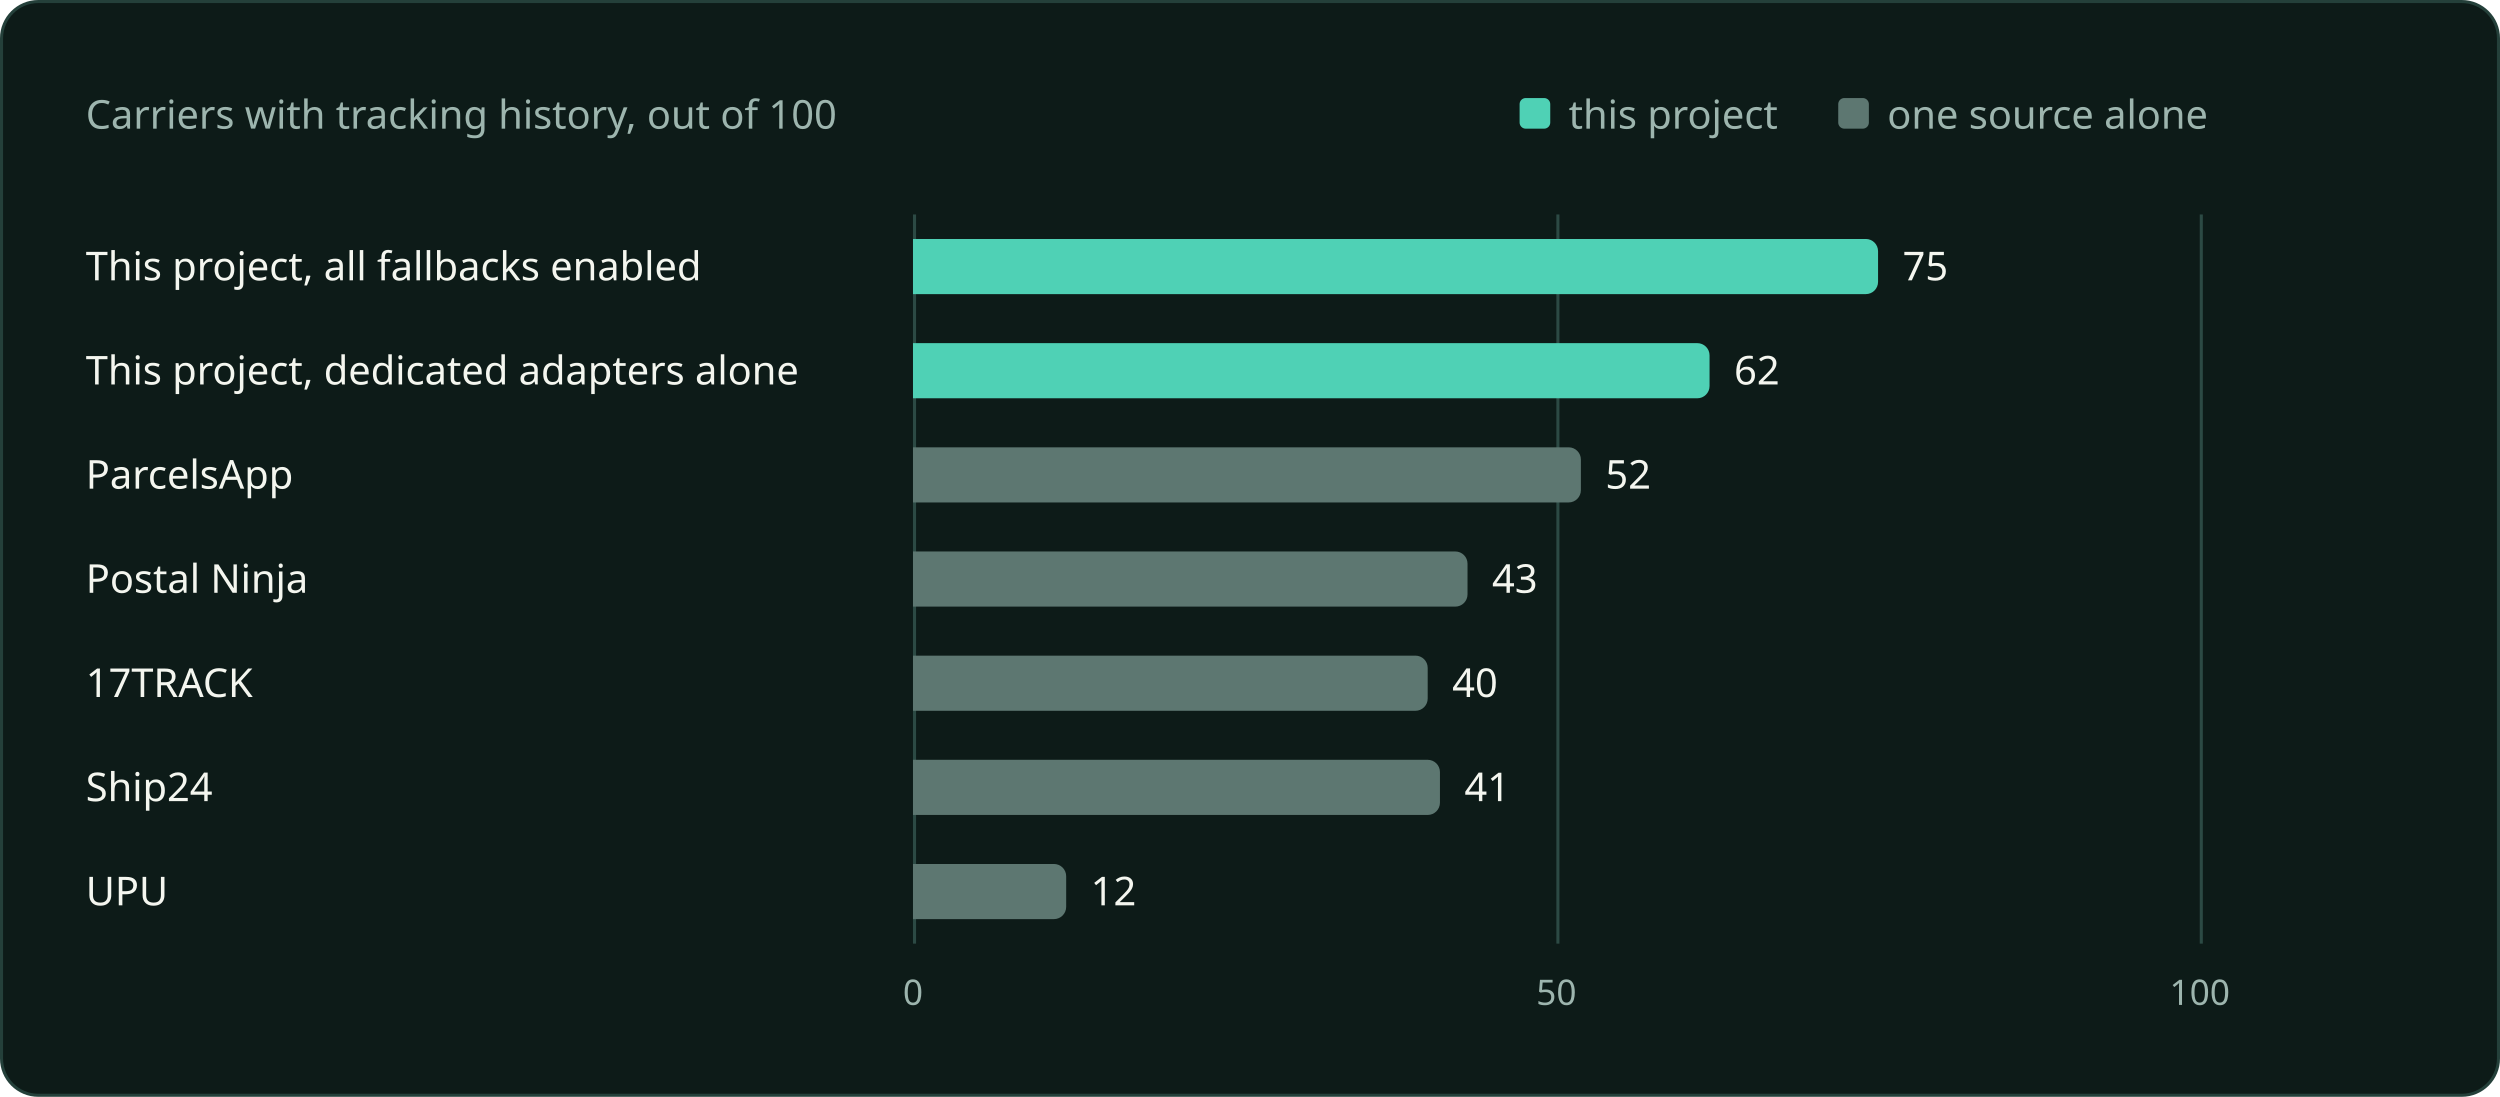
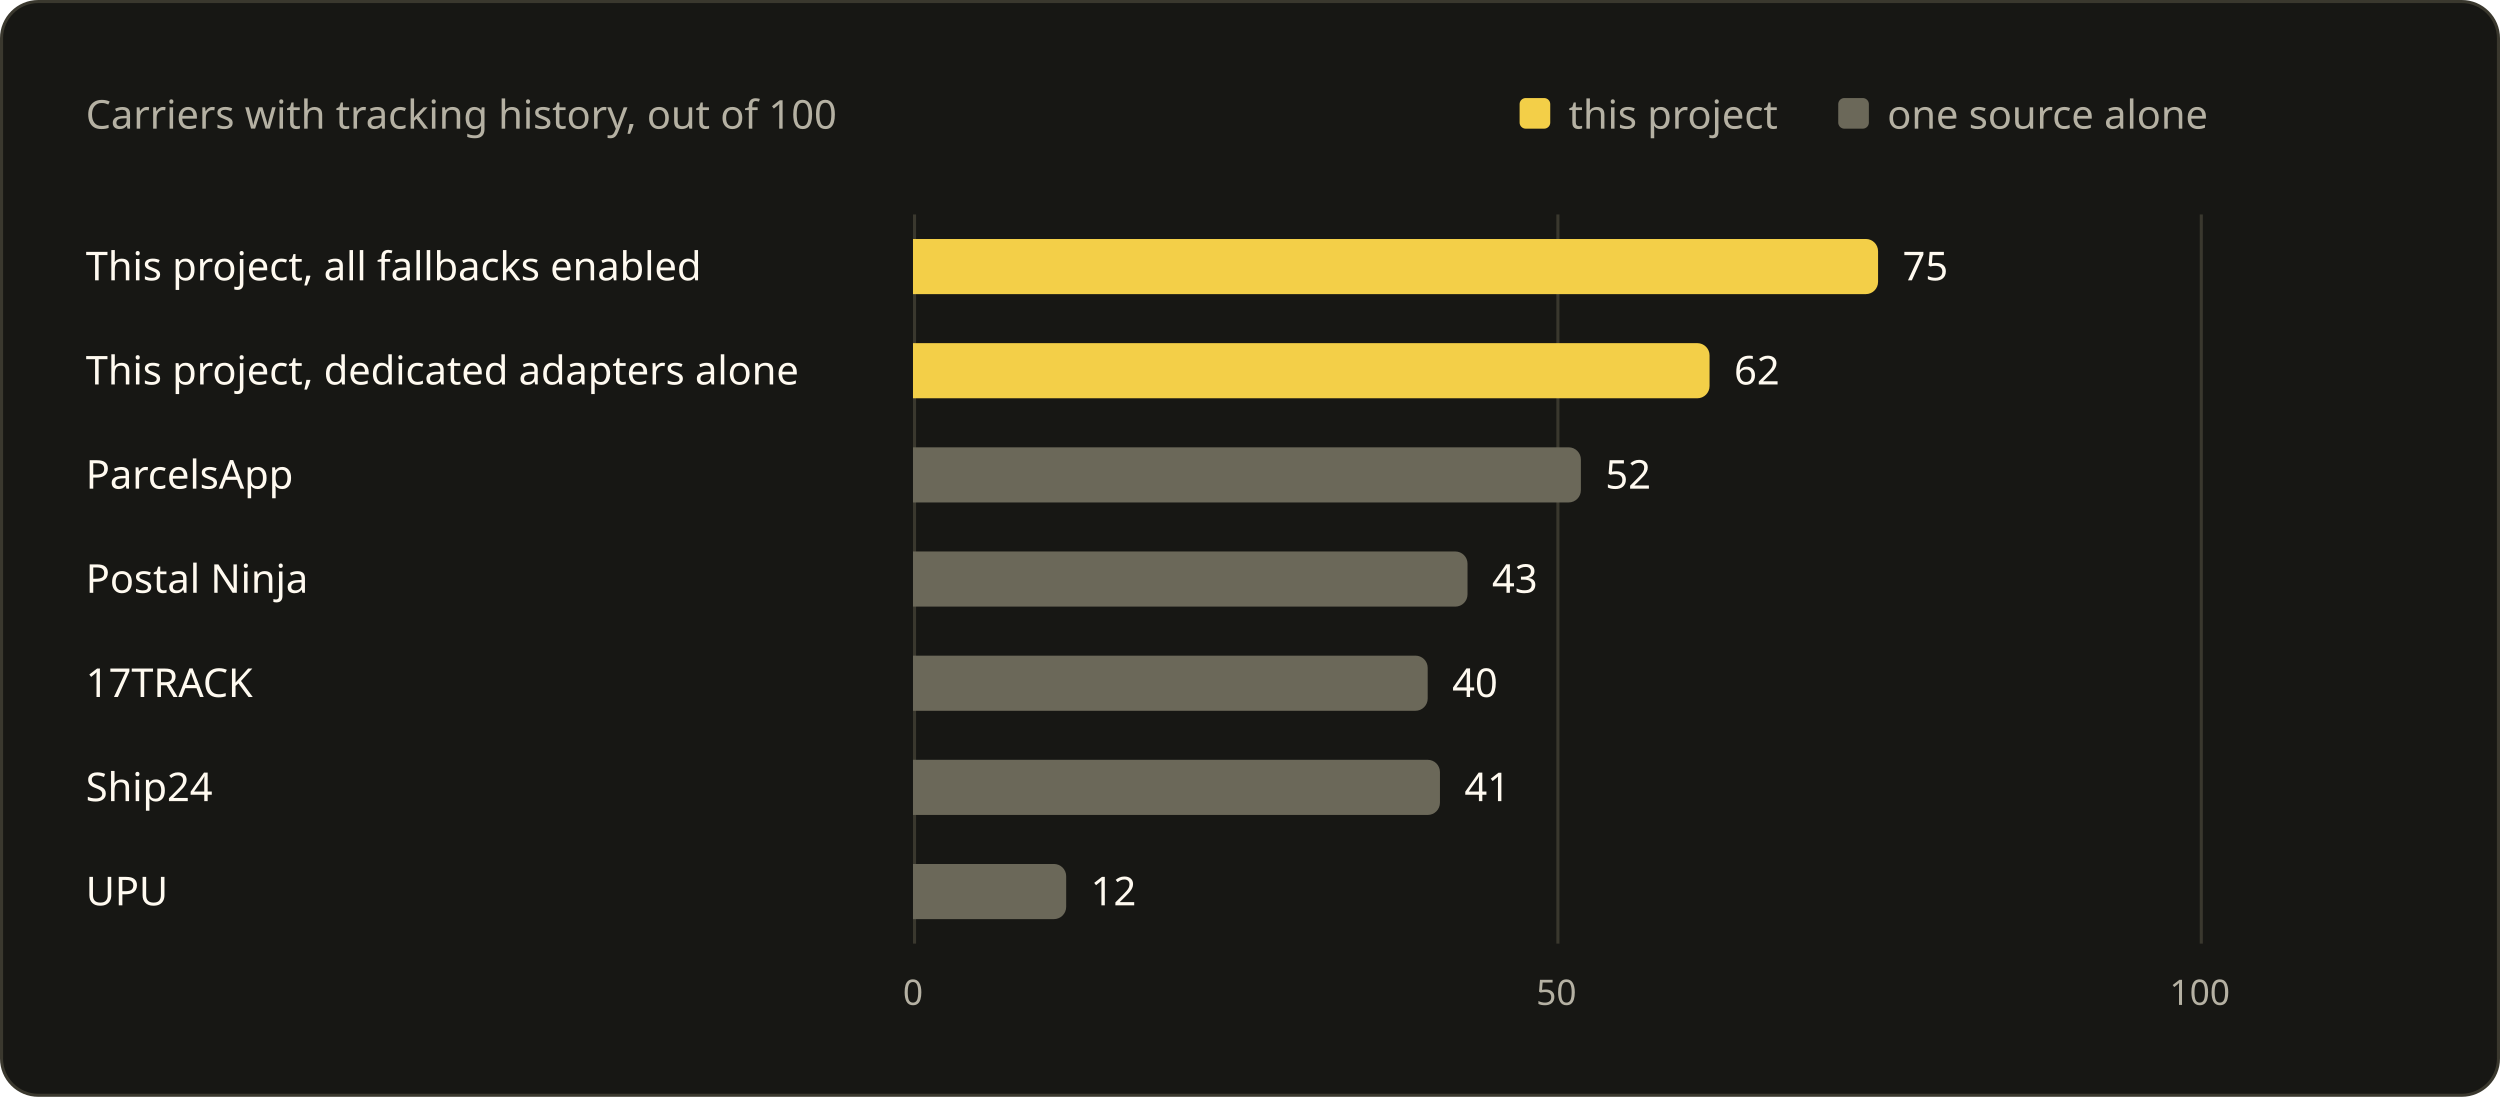
<svg xmlns="http://www.w3.org/2000/svg" viewBox="0 0 816 358" role="img" aria-label="Carriers with tracking history, by source">
  <style>text { font: 13px -apple-system, BlinkMacSystemFont, 'Segoe UI', 'Noto Sans', Helvetica, Arial, sans-serif; }</style>
-   <rect x=".5" y=".5" width="815" height="357" rx="12" fill="#0d1b18" stroke="#24403a" />
+   <rect x=".5" y=".5" width="815" height="357" rx="12" fill="#171714" stroke="#3a382e" />
  <g transform="translate(28 26)">
-     <text x="0" y="16" fill="#9db5ae">Carriers with tracking history, out of 100</text>
-     <rect x="468" y="6" width="10" height="10" rx="2" fill="#4fd1b5" />
-     <text x="484" y="16" fill="#9db5ae">this project</text>
-     <rect x="572" y="6" width="10" height="10" rx="2" fill="#5d7771" />
-     <text x="588" y="16" fill="#9db5ae">one source alone</text>
-     <path d="M270.5 44V282" stroke="#2c4a44" />
-     <path d="M480.5 44V282" stroke="#2c4a44" />
-     <path d="M690.5 44V282" stroke="#2c4a44" />
-     <text x="0" y="65.5" fill="#f4f6ef" font-weight="600">This project, all fallbacks enabled</text>
-     <path d="M270 52h311a4 4 0 0 1 4 4v10a4 4 0 0 1-4 4h-311z" fill="#4fd1b5" />
-     <text x="593" y="65.5" fill="#f4f6ef" font-weight="600">75</text>
-     <text x="0" y="99.5" fill="#f4f6ef" font-weight="600">This project, dedicated adapters alone</text>
-     <path d="M270 86h256a4 4 0 0 1 4 4v10a4 4 0 0 1-4 4h-256z" fill="#4fd1b5" />
-     <text x="538" y="99.5" fill="#f4f6ef" font-weight="600">62</text>
-     <text x="0" y="133.5" fill="#f4f6ef">ParcelsApp</text>
-     <path d="M270 120h214a4 4 0 0 1 4 4v10a4 4 0 0 1-4 4h-214z" fill="#5d7771" />
-     <text x="496" y="133.5" fill="#f4f6ef">52</text>
-     <text x="0" y="167.5" fill="#f4f6ef">Postal Ninja</text>
-     <path d="M270 154h177a4 4 0 0 1 4 4v10a4 4 0 0 1-4 4h-177z" fill="#5d7771" />
-     <text x="459" y="167.5" fill="#f4f6ef">43</text>
-     <text x="0" y="201.5" fill="#f4f6ef">17TRACK</text>
-     <path d="M270 188h164a4 4 0 0 1 4 4v10a4 4 0 0 1-4 4h-164z" fill="#5d7771" />
-     <text x="446" y="201.5" fill="#f4f6ef">40</text>
-     <text x="0" y="235.5" fill="#f4f6ef">Ship24</text>
-     <path d="M270 222h168a4 4 0 0 1 4 4v10a4 4 0 0 1-4 4h-168z" fill="#5d7771" />
-     <text x="450" y="235.5" fill="#f4f6ef">41</text>
-     <text x="0" y="269.5" fill="#f4f6ef">UPU</text>
-     <path d="M270 256h46a4 4 0 0 1 4 4v10a4 4 0 0 1-4 4h-46z" fill="#5d7771" />
-     <text x="328" y="269.5" fill="#f4f6ef">12</text>
-     <text x="270" y="302" fill="#9db5ae" text-anchor="middle" style="font-size: 11.5px">0</text>
-     <text x="480" y="302" fill="#9db5ae" text-anchor="middle" style="font-size: 11.5px">50</text>
-     <text x="690" y="302" fill="#9db5ae" text-anchor="middle" style="font-size: 11.5px">100</text>
+     <text x="0" y="16" fill="#b5b1a3">Carriers with tracking history, out of 100</text>
+     <rect x="468" y="6" width="10" height="10" rx="2" fill="#f3cf48" />
+     <text x="484" y="16" fill="#b5b1a3">this project</text>
+     <rect x="572" y="6" width="10" height="10" rx="2" fill="#6b6859" />
+     <text x="588" y="16" fill="#b5b1a3">one source alone</text>
+     <path d="M270.5 44V282" stroke="#3a382e" />
+     <path d="M480.5 44V282" stroke="#3a382e" />
+     <path d="M690.5 44V282" stroke="#3a382e" />
+     <text x="0" y="65.5" fill="#fffaf0" font-weight="600">This project, all fallbacks enabled</text>
+     <path d="M270 52h311a4 4 0 0 1 4 4v10a4 4 0 0 1-4 4h-311z" fill="#f3cf48" />
+     <text x="593" y="65.5" fill="#fffaf0" font-weight="600">75</text>
+     <text x="0" y="99.5" fill="#fffaf0" font-weight="600">This project, dedicated adapters alone</text>
+     <path d="M270 86h256a4 4 0 0 1 4 4v10a4 4 0 0 1-4 4h-256z" fill="#f3cf48" />
+     <text x="538" y="99.5" fill="#fffaf0" font-weight="600">62</text>
+     <text x="0" y="133.5" fill="#fffaf0">ParcelsApp</text>
+     <path d="M270 120h214a4 4 0 0 1 4 4v10a4 4 0 0 1-4 4h-214z" fill="#6b6859" />
+     <text x="496" y="133.5" fill="#fffaf0">52</text>
+     <text x="0" y="167.5" fill="#fffaf0">Postal Ninja</text>
+     <path d="M270 154h177a4 4 0 0 1 4 4v10a4 4 0 0 1-4 4h-177z" fill="#6b6859" />
+     <text x="459" y="167.5" fill="#fffaf0">43</text>
+     <text x="0" y="201.5" fill="#fffaf0">17TRACK</text>
+     <path d="M270 188h164a4 4 0 0 1 4 4v10a4 4 0 0 1-4 4h-164z" fill="#6b6859" />
+     <text x="446" y="201.5" fill="#fffaf0">40</text>
+     <text x="0" y="235.5" fill="#fffaf0">Ship24</text>
+     <path d="M270 222h168a4 4 0 0 1 4 4v10a4 4 0 0 1-4 4h-168z" fill="#6b6859" />
+     <text x="450" y="235.5" fill="#fffaf0">41</text>
+     <text x="0" y="269.5" fill="#fffaf0">UPU</text>
+     <path d="M270 256h46a4 4 0 0 1 4 4v10a4 4 0 0 1-4 4h-46z" fill="#6b6859" />
+     <text x="328" y="269.5" fill="#fffaf0">12</text>
+     <text x="270" y="302" fill="#b5b1a3" text-anchor="middle" style="font-size: 11.5px">0</text>
+     <text x="480" y="302" fill="#b5b1a3" text-anchor="middle" style="font-size: 11.5px">50</text>
+     <text x="690" y="302" fill="#b5b1a3" text-anchor="middle" style="font-size: 11.5px">100</text>
  </g>
</svg>
